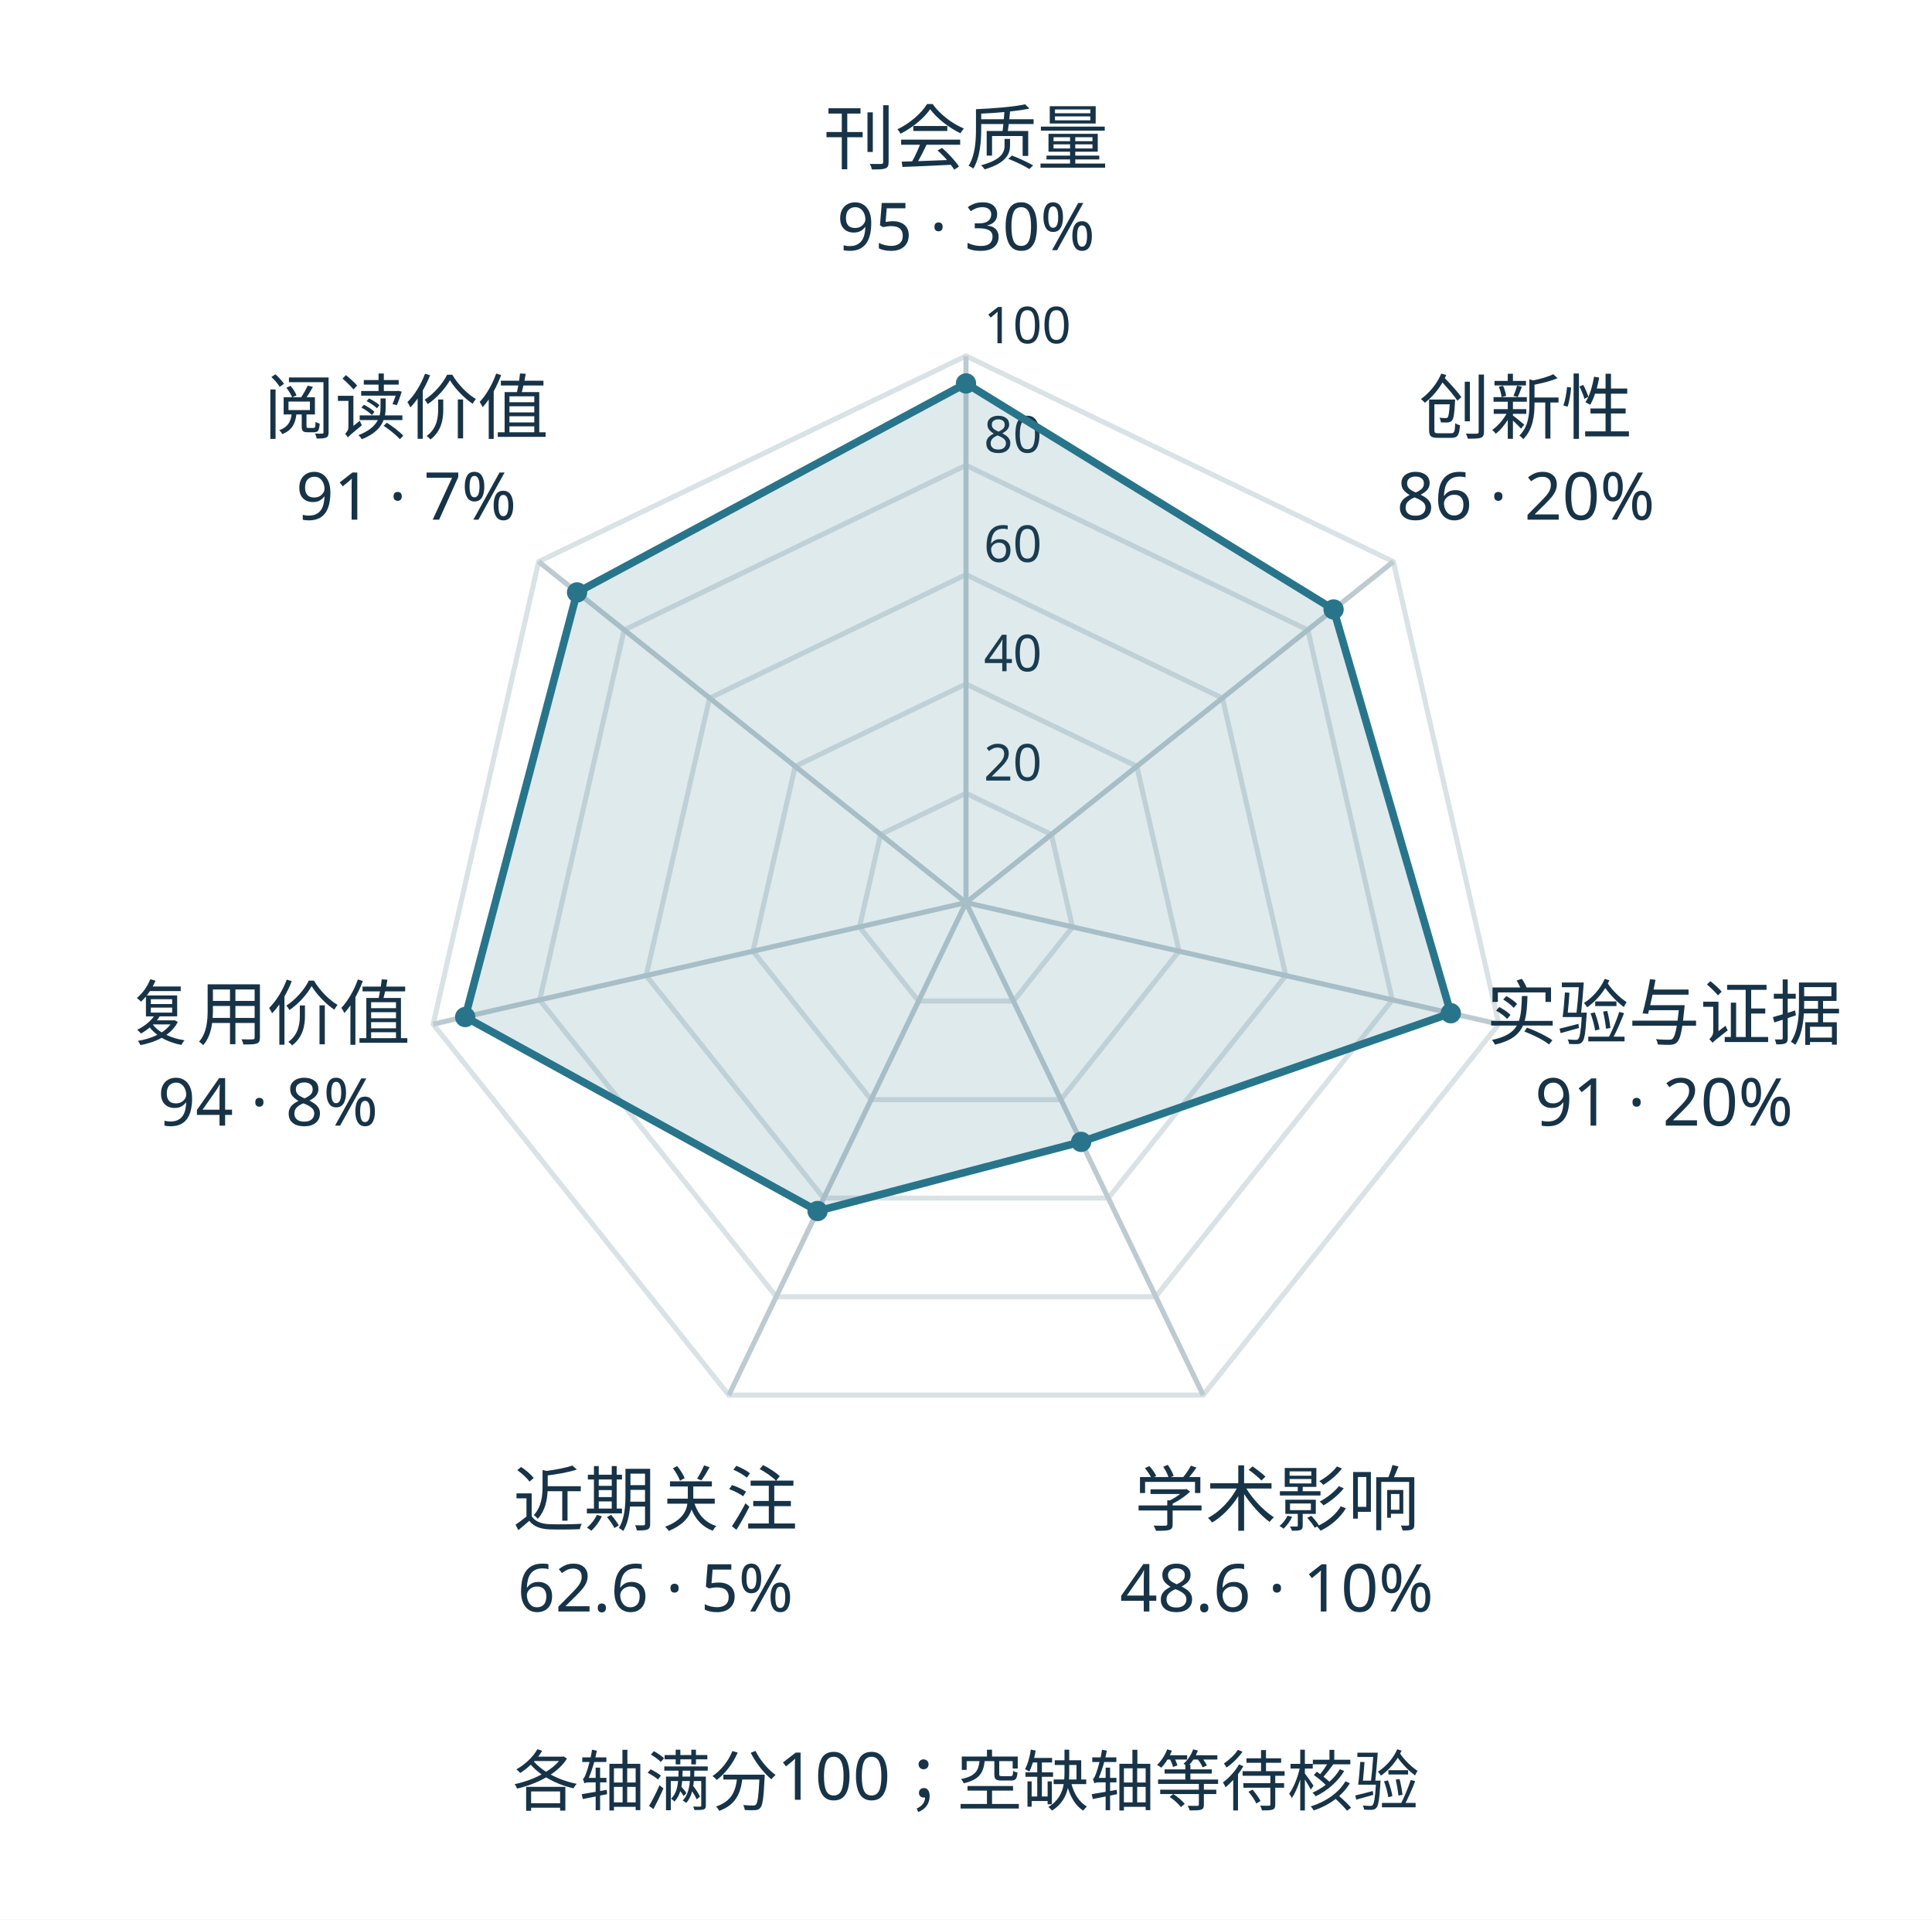
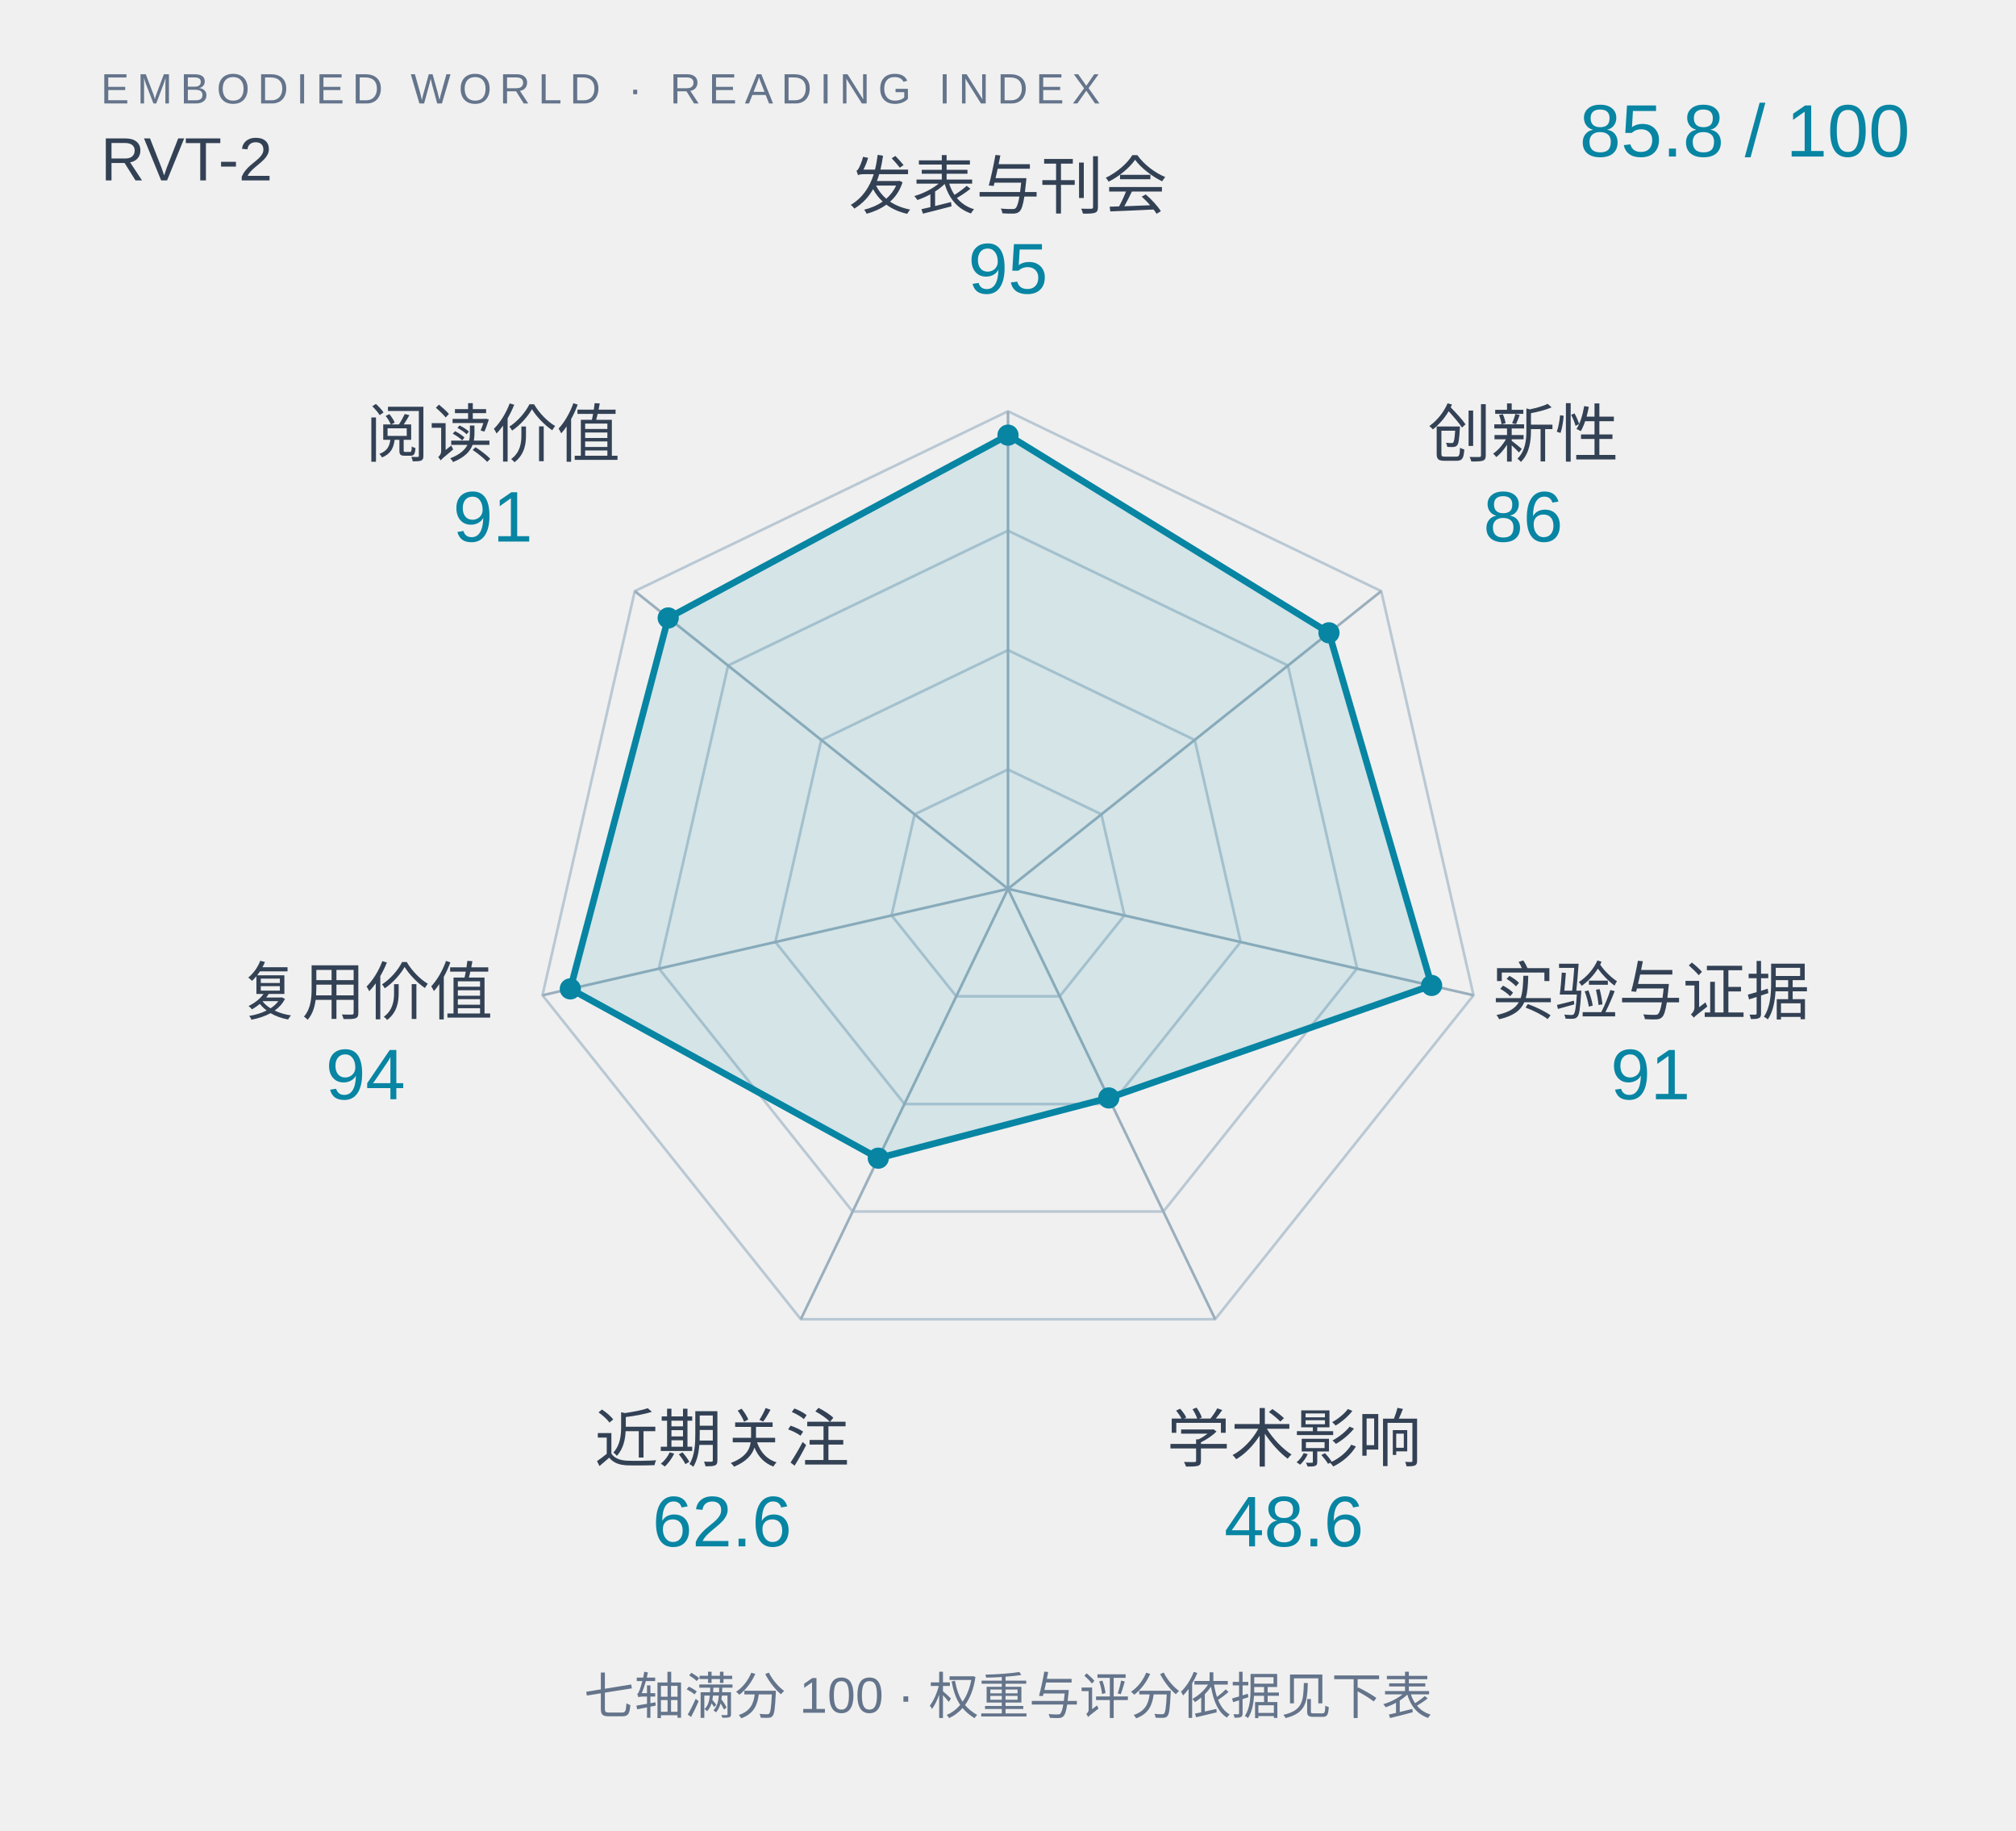
- <svg xmlns="http://www.w3.org/2000/svg" width="760" height="755" viewBox="0 0 760 755" role="img">
-   <rect width="760" height="755" fill="#fff" />
-   <g font-family="sans-serif" font-size="28" fill="#173347">
-     <polygon points="380.0,312.0 413.6,328.2 421.9,364.6 398.7,393.7 361.3,393.7 338.1,364.6 346.4,328.2" fill="none" stroke="#d9e2e5" stroke-width="2" />
-     <text x="387" y="307.0" font-size="20">20</text>
-     <polygon points="380.0,269.0 447.2,301.4 463.8,374.1 417.3,432.5 342.7,432.5 296.2,374.1 312.8,301.4" fill="none" stroke="#d9e2e5" stroke-width="2" />
-     <text x="387" y="264.0" font-size="20">40</text>
-     <polygon points="380.0,226.0 480.9,274.6 505.8,383.7 436.0,471.2 324.0,471.2 254.2,383.7 279.1,274.6" fill="none" stroke="#d9e2e5" stroke-width="2" />
-     <text x="387" y="221.0" font-size="20">60</text>
-     <polygon points="380.0,183.0 514.5,247.8 547.7,393.3 454.6,510.0 305.4,510.0 212.3,393.3 245.5,247.8" fill="none" stroke="#d9e2e5" stroke-width="2" />
-     <text x="387" y="178.0" font-size="20">80</text>
-     <polygon points="380.0,140.0 548.1,220.9 589.6,402.8 473.3,548.7 286.7,548.7 170.4,402.8 211.9,220.9" fill="none" stroke="#d9e2e5" stroke-width="2" />
-     <text x="387" y="135.0" font-size="20">100</text>
-     <line x1="380" y1="355" x2="380.0" y2="140.0" stroke="#bdcbd1" stroke-width="2" />
-     <text x="380.0" y="64.4" text-anchor="middle">刊会质量</text>
-     <text x="380.0" y="98.4" font-size="26" text-anchor="middle">95 · 30%</text>
-     <line x1="380" y1="355" x2="548.1" y2="220.9" stroke="#bdcbd1" stroke-width="2" />
-     <text x="600.2" y="170.4" text-anchor="middle">创新性</text>
-     <text x="600.2" y="204.4" font-size="26" text-anchor="middle">86 · 20%</text>
-     <line x1="380" y1="355" x2="589.6" y2="402.8" stroke="#bdcbd1" stroke-width="2" />
-     <text x="654.6" y="408.7" text-anchor="middle">实验与证据</text>
-     <text x="654.6" y="442.7" font-size="26" text-anchor="middle">91 · 20%</text>
-     <line x1="380" y1="355" x2="473.3" y2="548.7" stroke="#bdcbd1" stroke-width="2" />
-     <text x="502.2" y="599.8" text-anchor="middle">学术影响</text>
-     <text x="502.2" y="633.8" font-size="26" text-anchor="middle">48.6 · 10%</text>
-     <line x1="380" y1="355" x2="286.7" y2="548.7" stroke="#bdcbd1" stroke-width="2" />
-     <text x="257.8" y="599.8" text-anchor="middle">近期关注</text>
-     <text x="257.8" y="633.8" font-size="26" text-anchor="middle">62.6 · 5%</text>
-     <line x1="380" y1="355" x2="170.4" y2="402.8" stroke="#bdcbd1" stroke-width="2" />
-     <text x="105.4" y="408.7" text-anchor="middle">复用价值</text>
-     <text x="105.4" y="442.7" font-size="26" text-anchor="middle">94 · 8%</text>
-     <line x1="380" y1="355" x2="211.9" y2="220.9" stroke="#bdcbd1" stroke-width="2" />
-     <text x="159.8" y="170.4" text-anchor="middle">阅读价值</text>
-     <text x="159.8" y="204.4" font-size="26" text-anchor="middle">91 · 7%</text>
-     <polygon points="380.0,150.8 524.6,239.7 570.7,398.5 425.3,449.1 321.6,476.3 183.0,400.0 227.0,233.0" fill="#28758b" fill-opacity=".15" stroke="#28758b" stroke-width="3" />
-     <circle cx="380.0" cy="150.8" r="4" fill="#28758b" />
-     <circle cx="524.6" cy="239.7" r="4" fill="#28758b" />
-     <circle cx="570.7" cy="398.5" r="4" fill="#28758b" />
-     <circle cx="425.3" cy="449.1" r="4" fill="#28758b" />
-     <circle cx="321.6" cy="476.3" r="4" fill="#28758b" />
-     <circle cx="183.0" cy="400.0" r="4" fill="#28758b" />
-     <circle cx="227.0" cy="233.0" r="4" fill="#28758b" />
-     <text x="380" y="710" font-size="26" text-anchor="middle">各轴满分100；空缺轴等待核验</text>
+ <svg xmlns="http://www.w3.org/2000/svg" width="760" height="690" viewBox="0 0 760 690" role="img">
+   <g font-family="Arial, PingFang SC, sans-serif" fill="#334155">
+     <text x="38" y="39" font-size="16" letter-spacing="3" fill="#64748b">EMBODIED WORLD · READING INDEX</text>
+     <text x="38" y="68" font-size="23">RVT-2</text>
+     <text x="720" y="59" font-size="28" text-anchor="end" fill="#0785a3">85.8 / 100</text>
+     <polygon points="380.0,290.0 415.2,306.9 423.9,345.0 399.5,375.5 360.5,375.5 336.1,345.0 344.8,306.9" fill="none" stroke="#b9c8d3" stroke-width="1" />
+     <polygon points="380.0,245.0 450.4,278.9 467.7,355.0 419.0,416.1 341.0,416.1 292.3,355.0 309.6,278.9" fill="none" stroke="#b9c8d3" stroke-width="1" />
+     <polygon points="380.0,200.0 485.5,250.8 511.6,365.0 438.6,456.6 321.4,456.6 248.4,365.0 274.5,250.8" fill="none" stroke="#b9c8d3" stroke-width="1" />
+     <polygon points="380.0,155.0 520.7,222.8 555.5,375.1 458.1,497.2 301.9,497.2 204.5,375.1 239.3,222.8" fill="none" stroke="#b9c8d3" stroke-width="1" />
+     <line x1="380" y1="335" x2="380.0" y2="155.0" stroke="#9aafbd" stroke-width="1" />
+     <line x1="380" y1="335" x2="520.7" y2="222.8" stroke="#9aafbd" stroke-width="1" />
+     <line x1="380" y1="335" x2="555.5" y2="375.1" stroke="#9aafbd" stroke-width="1" />
+     <line x1="380" y1="335" x2="458.1" y2="497.2" stroke="#9aafbd" stroke-width="1" />
+     <line x1="380" y1="335" x2="301.9" y2="497.2" stroke="#9aafbd" stroke-width="1" />
+     <line x1="380" y1="335" x2="204.5" y2="375.1" stroke="#9aafbd" stroke-width="1" />
+     <line x1="380" y1="335" x2="239.3" y2="222.8" stroke="#9aafbd" stroke-width="1" />
+     <polygon points="380.0,164.0 501.0,238.5 539.7,371.4 418.0,413.8 331.1,436.5 215.0,372.7 251.9,232.9" fill="#0785a3" fill-opacity=".12" stroke="#0785a3" stroke-width="2.5" stroke-linejoin="round" />
+     <text x="380.0" y="78.6" font-size="24" text-anchor="middle">发表与刊会</text>
+     <text x="380.0" y="110.6" font-size="27" fill="#0785a3" text-anchor="middle">95</text>
+     <circle cx="380.0" cy="164.0" r="4" fill="#0785a3" />
+     <text x="574.2" y="172.1" font-size="24" text-anchor="middle">创新性</text>
+     <text x="574.2" y="204.1" font-size="27" fill="#0785a3" text-anchor="middle">86</text>
+     <circle cx="501.0" cy="238.5" r="4" fill="#0785a3" />
+     <text x="622.2" y="382.3" font-size="24" text-anchor="middle">实验与证据</text>
+     <text x="622.2" y="414.3" font-size="27" fill="#0785a3" text-anchor="middle">91</text>
+     <circle cx="539.7" cy="371.4" r="4" fill="#0785a3" />
+     <text x="487.8" y="550.8" font-size="24" text-anchor="middle">学术影响</text>
+     <text x="487.8" y="582.8" font-size="27" fill="#0785a3" text-anchor="middle">48.6</text>
+     <circle cx="418.0" cy="413.8" r="4" fill="#0785a3" />
+     <text x="272.2" y="550.8" font-size="24" text-anchor="middle">近期关注</text>
+     <text x="272.2" y="582.8" font-size="27" fill="#0785a3" text-anchor="middle">62.6</text>
+     <circle cx="331.1" cy="436.5" r="4" fill="#0785a3" />
+     <text x="137.8" y="382.3" font-size="24" text-anchor="middle">复用价值</text>
+     <text x="137.8" y="414.3" font-size="27" fill="#0785a3" text-anchor="middle">94</text>
+     <circle cx="215.0" cy="372.7" r="4" fill="#0785a3" />
+     <text x="185.8" y="172.1" font-size="24" text-anchor="middle">阅读价值</text>
+     <text x="185.8" y="204.1" font-size="27" fill="#0785a3" text-anchor="middle">91</text>
+     <circle cx="251.9" cy="232.9" r="4" fill="#0785a3" />
+     <text x="380" y="646" font-size="19" text-anchor="middle" fill="#64748b">七轴满分 100 · 权重与评分依据见下表</text>
  </g>
</svg>
